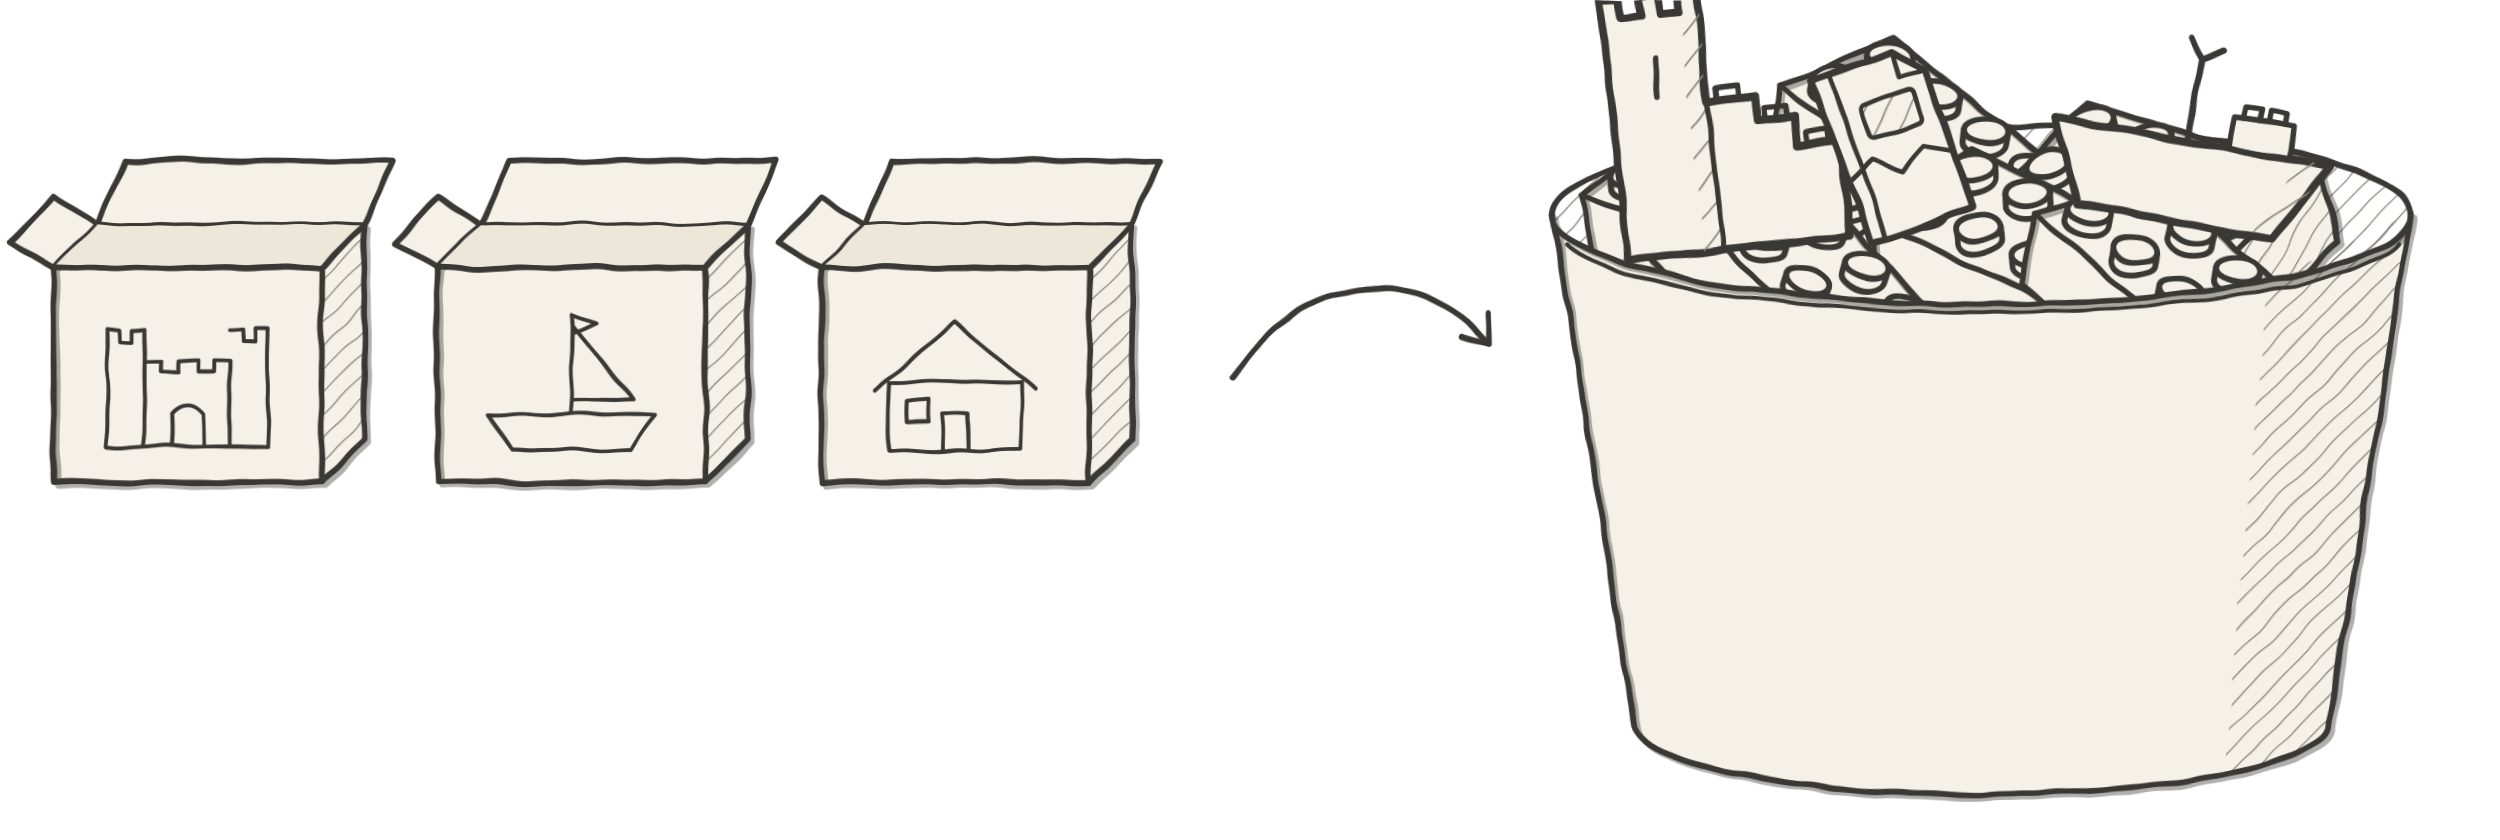
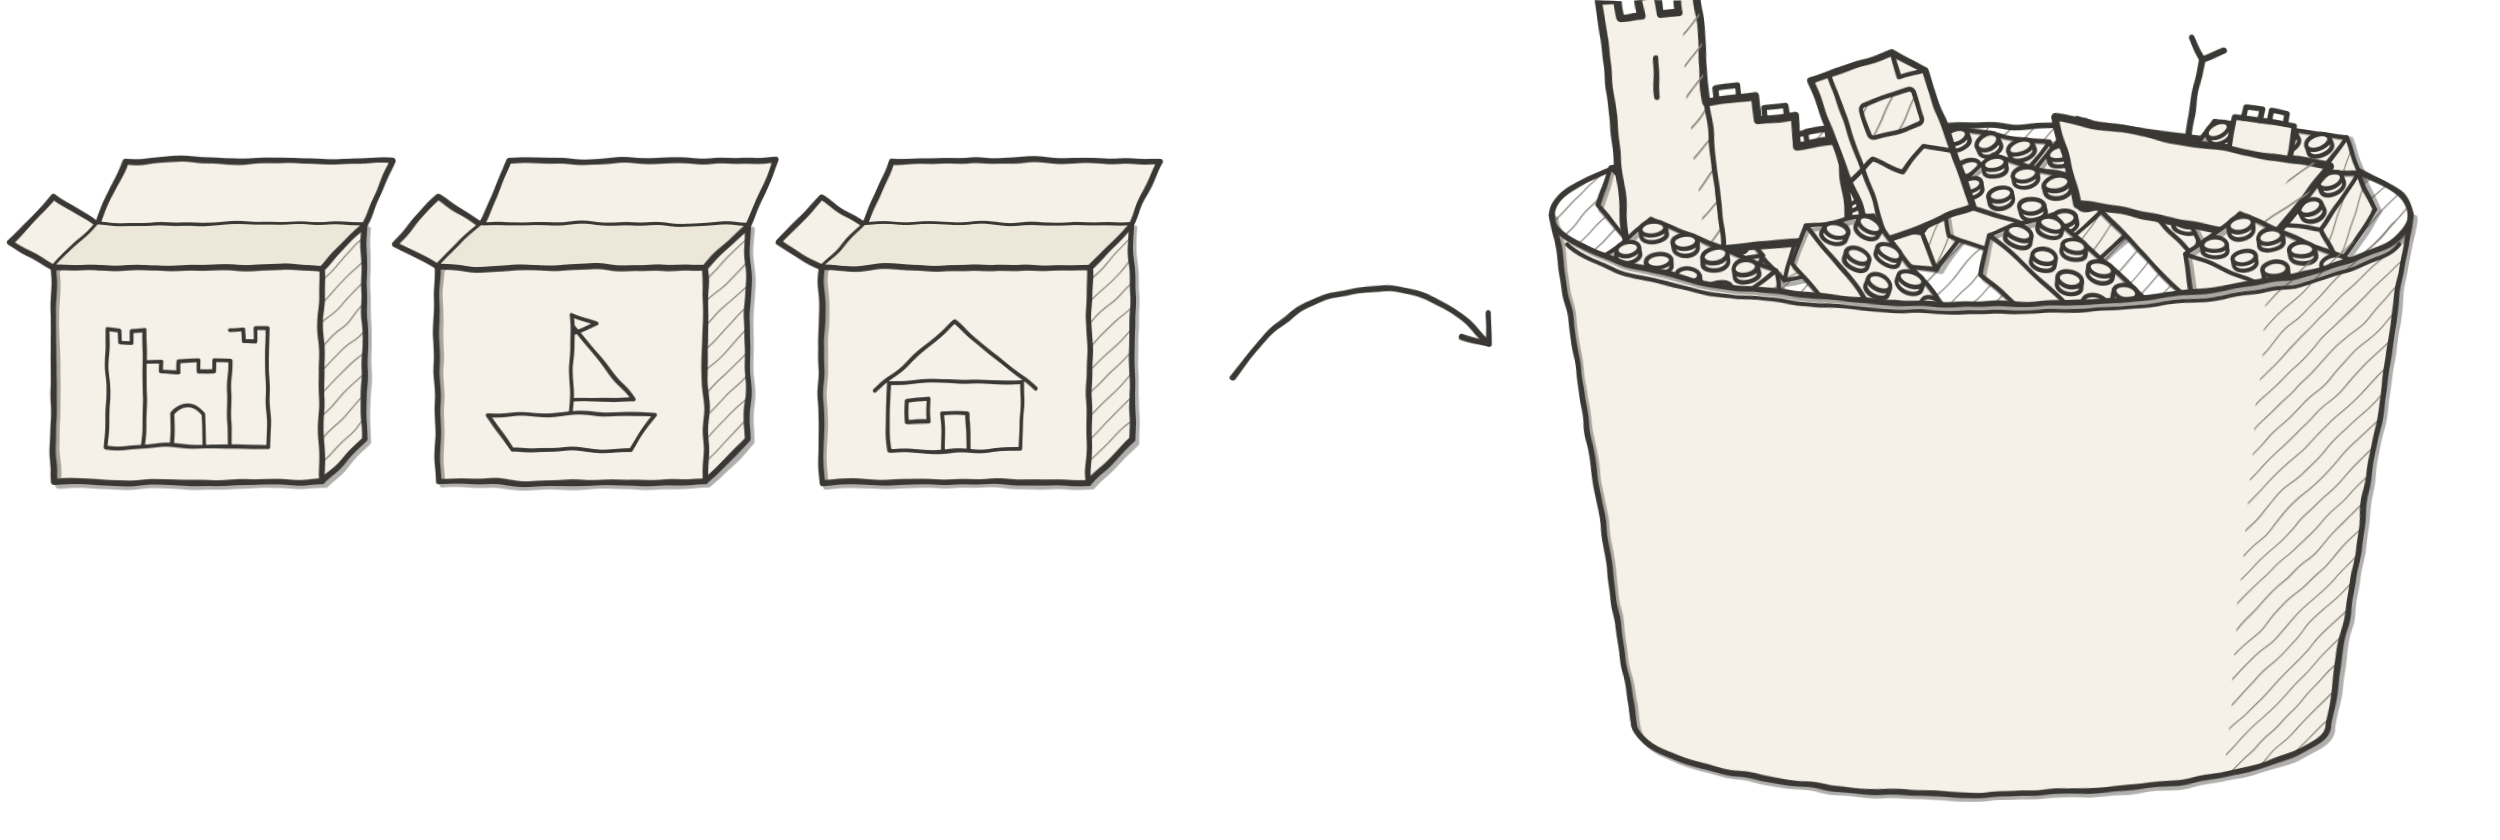
<svg xmlns="http://www.w3.org/2000/svg" viewBox="0 50 1400 470" style="overflow: visible" role="img" aria-label="Three set boxes, opened and empty, tipped into one big bin: a half-built castle, a half-built ship with a stray brick stuck on, and a crumpled instruction booklet, lying on a pile of loose bricks">
  <defs>
    <filter id="bn-wob" x="-10%" y="-10%" width="120%" height="120%">
      <feTurbulence type="fractalNoise" baseFrequency="0.035" numOctaves="2" seed="19" result="noise" />
      <feDisplacementMap in="SourceGraphic" in2="noise" scale="4" xChannelSelector="R" yChannelSelector="G" />
    </filter>
    <pattern id="bn-hatch" width="9" height="9" patternUnits="userSpaceOnUse" patternTransform="rotate(45)">
      <line x1="0" y1="0" x2="0" y2="9" stroke="#8C877D" stroke-width="1.4" />
    </pattern>
    <g id="bn-brick" fill="none" stroke="#3A3834" stroke-width="3.2" stroke-linecap="round" stroke-linejoin="round">
      <path d="M0 -40.8 L117.8 27.2 L117.8 68 L58.9 102 L-58.9 34 L-58.9 -6.8 Z" fill="#F5F1E8" stroke="none" />
      <path d="M117.8 27.2 L117.8 68 L58.9 102 L58.9 61.2 Z" fill="url(#bn-hatch)" stroke="none" />
      <path id="bn-brick-out" d="M0 -40.8 L117.8 27.2 L117.8 68 L58.9 102 L-58.9 34 L-58.9 -6.8 Z" />
      <use href="#bn-brick-out" transform="translate(2 2)" opacity="0.4" />
+       <path d="M-58.9 -6.8 L58.9 61.2 L117.8 27.2 M58.9 61.2 L58.9 102" />
+       <path d="M-12.5 -30.9 L-12.5 -23.8 A12.5 7.2 0 0 0 12.5 -23.8 L12.5 -30.9" fill="#F5F1E8" />
+       <ellipse cx="0" cy="-30.9" rx="12.5" ry="7.2" fill="#F5F1E8" />
+       <path d="M-42 -13.9 L-42 -6.8 A12.5 7.2 0 0 0 -16.9 -6.8 L-16.9 -13.9" fill="#F5F1E8" />
+       <ellipse cx="-29.4" cy="-13.9" rx="12.5" ry="7.2" fill="#F5F1E8" />
+       <path d="M16.9 -13.9 L16.9 -6.8 A12.5 7.2 0 0 0 42 -6.8 L42 -13.9" fill="#F5F1E8" />
+       <ellipse cx="29.4" cy="-13.9" rx="12.5" ry="7.2" fill="#F5F1E8" />
+       <path d="M-12.5 3 L-12.5 10.2 A12.5 7.2 0 0 0 12.5 10.2 L12.5 3" fill="#F5F1E8" />
+       <ellipse cx="0" cy="3" rx="12.5" ry="7.2" fill="#F5F1E8" />
+       <path d="M46.4 3 L46.4 10.2 A12.5 7.2 0 0 0 71.4 10.2 L71.4 3" fill="#F5F1E8" />
+       <ellipse cx="58.9" cy="3" rx="12.5" ry="7.2" fill="#F5F1E8" />
+       <path d="M16.9 20.1 L16.9 27.2 A12.5 7.2 0 0 0 42 27.2 L42 20.1" fill="#F5F1E8" />
+       <ellipse cx="29.4" cy="20.1" rx="12.5" ry="7.2" fill="#F5F1E8" />
+       <path d="M75.8 20.1 L75.8 27.2 A12.5 7.2 0 0 0 100.8 27.2 L100.8 20.1" fill="#F5F1E8" />
+       <ellipse cx="88.3" cy="20.1" rx="12.5" ry="7.2" fill="#F5F1E8" />
+       <path d="M46.4 37 L46.4 44.2 A12.5 7.2 0 0 0 71.4 44.2 L71.4 37" fill="#F5F1E8" />
+       <ellipse cx="58.9" cy="37" rx="12.5" ry="7.2" fill="#F5F1E8" />
+     </g>
+     <pattern id="bn-sk-hatch" width="16" height="16" patternUnits="userSpaceOnUse" patternTransform="rotate(45)">
+       <line x1="0" y1="0" x2="0" y2="16" stroke="#8C877D" stroke-width="2.5" />
+     </pattern>
+     <g id="bn-sbrick" transform="scale(0.55)" fill="none" stroke="#3A3834" stroke-width="4.5" stroke-linecap="round" stroke-linejoin="round">
+       <path d="M0 -40.8 L117.8 27.2 L117.8 68 L58.9 102 L-58.9 34 L-58.9 -6.8 Z" fill="#F5F1E8" stroke="none" />
+       <path d="M117.8 27.2 L117.8 68 L58.9 102 L58.9 61.2 Z" fill="url(#bn-sk-hatch)" stroke="none" />
+       <path id="bn-sbrick-out" d="M0 -40.8 L117.8 27.2 L117.8 68 L58.9 102 L-58.9 34 L-58.9 -6.8 Z" />
+       <use href="#bn-sbrick-out" transform="translate(3.6 3.6)" opacity="0.4" />
      <path d="M-58.9 -6.8 L58.9 61.2 L117.8 27.2 M58.9 61.2 L58.9 102" />
      <path d="M-12.5 -30.9 L-12.5 -23.8 A12.5 7.2 0 0 0 12.5 -23.8 L12.5 -30.9" fill="#F5F1E8" />
      <ellipse cx="0" cy="-30.9" rx="12.5" ry="7.2" fill="#F5F1E8" />
      <path d="M-42 -13.9 L-42 -6.8 A12.5 7.2 0 0 0 -16.9 -6.8 L-16.9 -13.9" fill="#F5F1E8" />
      <ellipse cx="-29.4" cy="-13.9" rx="12.5" ry="7.2" fill="#F5F1E8" />
      <path d="M16.9 -13.9 L16.9 -6.8 A12.5 7.2 0 0 0 42 -6.8 L42 -13.9" fill="#F5F1E8" />
      <ellipse cx="29.4" cy="-13.9" rx="12.5" ry="7.2" fill="#F5F1E8" />
      <path d="M-12.5 3 L-12.5 10.2 A12.5 7.2 0 0 0 12.5 10.2 L12.5 3" fill="#F5F1E8" />
      <ellipse cx="0" cy="3" rx="12.5" ry="7.2" fill="#F5F1E8" />
      <path d="M46.4 3 L46.4 10.2 A12.5 7.2 0 0 0 71.4 10.2 L71.4 3" fill="#F5F1E8" />
      <ellipse cx="58.9" cy="3" rx="12.5" ry="7.2" fill="#F5F1E8" />
      <path d="M16.9 20.1 L16.9 27.2 A12.5 7.2 0 0 0 42 27.2 L42 20.1" fill="#F5F1E8" />
      <ellipse cx="29.4" cy="20.1" rx="12.5" ry="7.2" fill="#F5F1E8" />
      <path d="M75.8 20.1 L75.8 27.2 A12.5 7.2 0 0 0 100.8 27.2 L100.8 20.1" fill="#F5F1E8" />
      <ellipse cx="88.3" cy="20.1" rx="12.5" ry="7.2" fill="#F5F1E8" />
      <path d="M46.4 37 L46.4 44.2 A12.5 7.2 0 0 0 71.4 44.2 L71.4 37" fill="#F5F1E8" />
      <ellipse cx="58.9" cy="37" rx="12.5" ry="7.2" fill="#F5F1E8" />
    </g>
    <g id="bn-box">
      <path d="M24 176 L40 140 L190 140 L174 176 Z" fill="#F5F1E8" />
      <path d="M0 200 L-24 186 L0 160 L24 176 Z" fill="#F5F1E8" />
      <path d="M0 200 L24 176 L174 176 L174 296 L150 320 L0 320 Z" fill="#F5F1E8" stroke="none" />
      <path d="M150 200 L174 176 L174 296 L150 320 Z" fill="url(#bn-hatch)" stroke="none" />
      <path id="bn-box-out" d="M0 200 L24 176 L174 176 L174 296 L150 320 L0 320 Z" />
      <use href="#bn-box-out" transform="translate(2 2)" opacity="0.4" />
      <path d="M0 200 L24 176 L174 176 L150 200 Z" fill="#EDE7DA" stroke="none" />
      <path d="M0 200 L150 200 L174 176 M150 200 L150 320" />
    </g>
  </defs>
  <g class="bn-before" filter="url(#bn-wob)" fill="none" stroke="#3A3834" stroke-width="3.2" stroke-linecap="round" stroke-linejoin="round">
    <g transform="translate(30 0)">
      <use href="#bn-box" />
      <path d="M30 300 L30 234 L37 234 L37 241 L44 241 L44 234 L51 234 L51 300 M51 258 L51 252 L60 252 L60 258 L69 258 L69 252 L81 252 L81 258 L90 258 L90 252 L99 252 L99 300 M99 234 L106 234 L106 241 L113 241 L113 234 L120 234 L120 300 L30 300 M66 300 L66 282 Q75 272 84 282 L84 300" stroke-width="2.2" />
    </g>
    <g transform="translate(245 0)">
      <use href="#bn-box" />
      <path d="M28 282 L122 282 L108 302 L42 302 Z M75 282 L75 226 M75 232 L110 274 L75 274 M75 226 L89 231 L75 236" stroke-width="2.2" />
    </g>
    <g transform="translate(460 0)">
      <use href="#bn-box" />
      <path d="M38 302 L38 264 L112 264 L112 302 Z M30 268 L75 230 L120 268 M68 302 L68 282 L82 282 L82 302 M48 274 L60 274 L60 286 L48 286 Z" stroke-width="2.2" />
    </g>
  </g>
  <g class="bn-before" filter="url(#bn-wob)" fill="none" stroke="#3A3834" stroke-width="3.2" stroke-linecap="round" stroke-linejoin="round">
    <path d="M690 262 C 730 200, 790 196, 834 242" />
    <path d="M818 238 L834 242 L834 225" />
  </g>
  <g filter="url(#bn-wob)" fill="none" stroke="#3A3834" stroke-width="3.2" stroke-linecap="round" stroke-linejoin="round">
    <ellipse cx="1110" cy="170" rx="240" ry="50" fill="url(#bn-hatch)" stroke="none" />
    <path d="M870 170 A240 50 0 0 1 1350 170" />
  </g>
-   <use href="#bn-brick" transform="translate(1050 116) rotate(8 29 30)" filter="url(#bn-wob)" />
-   <use href="#bn-brick" transform="translate(1185 140) rotate(-14 29 30)" filter="url(#bn-wob)" />
-   <use href="#bn-brick" transform="translate(950 150) rotate(-10 29 30)" filter="url(#bn-wob)" />
-   <use href="#bn-brick" transform="translate(1110 172) rotate(-5 29 30)" filter="url(#bn-wob)" />
-   <use href="#bn-brick" transform="translate(980 186) rotate(17 29 30)" filter="url(#bn-wob)" />
-   <use href="#bn-brick" transform="translate(1190 192) rotate(11 29 30)" filter="url(#bn-wob)" />
+   <g filter="url(#bn-wob)">
+     <use href="#bn-sbrick" transform="translate(986 144) rotate(19)" />
+     <use href="#bn-sbrick" transform="translate(1082 139) rotate(-21)" />
+     <use href="#bn-sbrick" transform="translate(1171 138) rotate(-19)" />
+     <use href="#bn-sbrick" transform="translate(1248 138) rotate(-22)" />
+     <use href="#bn-sbrick" transform="translate(931 158) rotate(19)" />
+     <use href="#bn-sbrick" transform="translate(1034 160) rotate(-21)" />
+     <use href="#bn-sbrick" transform="translate(1120 158) rotate(-11)" />
+     <use href="#bn-sbrick" transform="translate(1212 158) rotate(15)" />
+     <use href="#bn-sbrick" transform="translate(1256 161) rotate(-25)" />
+   </g>
  <g filter="url(#bn-wob)" fill="none" stroke="#3A3834" stroke-width="3.2" stroke-linecap="round" stroke-linejoin="round">
    <g transform="translate(965 190) scale(1.35) rotate(-6) translate(-965 -190)">
      <path d="M925 190 L925 82 L933 82 L933 90 L941 90 L941 82 L949 82 L949 90 L957 90 L957 82 L965 82 L965 128 L985 128 L985 138 L1000 138 L1000 150 L1018 150 L1018 190 Z" fill="#F5F1E8" />
      <path d="M957 90 L965 82 L965 190 L957 190 Z" fill="url(#bn-hatch)" stroke="none" />
      <path d="M965 128 L965 190 M945 108 L945 124" stroke-width="2.2" />
      <path d="M969 128 l0 -5 l9 0 l0 5 M988 138 l0 -5 l9 0 l0 5 M1004 150 l0 -5 l9 0 l0 5" stroke-width="2.2" />
    </g>
    <g transform="translate(1078 176) scale(1.2) rotate(-18) translate(-1078 -176)">
      <path d="M1048 95 L1088 95 L1100 107 L1102 175 L1052 177 Z" fill="#F5F1E8" />
      <path d="M1088 95 L1088 107 L1100 107 M1057 95 L1059 176" stroke-width="2.2" />
      <rect x="1066" y="114" width="26" height="16" fill="url(#bn-hatch)" stroke="none" />
      <rect x="1066" y="114" width="26" height="16" rx="2" stroke-width="2.2" />
      <path d="M1052 146 L1064 140 L1076 149 L1089 141 L1101 147" stroke-width="2.2" />
    </g>
    <g transform="translate(1222 176) scale(1.3) rotate(10) translate(-1222 -176)">
      <path d="M1218 140 L1218 104 L1212 96 M1218 104 L1226 99" stroke-width="2.6" />
      <path d="M1160 140 L1280 140 L1262 175 L1176 175 Z" fill="#F5F1E8" />
      <path d="M1268 140 L1280 140 L1262 175 L1252 175 Z" fill="url(#bn-hatch)" stroke="none" />
      <path d="M1236 140 L1236 126 L1262 126 L1262 140 Z" fill="#F5F1E8" stroke-width="2.4" />
      <path d="M1240 126 l0 -5 l7 0 l0 5 M1251 126 l0 -5 l7 0 l0 5" stroke-width="2.4" />
    </g>
  </g>
+   <g filter="url(#bn-wob)">
+     <use href="#bn-sbrick" transform="translate(928 195) rotate(-7)" />
+     <use href="#bn-sbrick" transform="translate(1041 192) rotate(22)" />
+     <use href="#bn-sbrick" transform="translate(1145 192) rotate(12)" />
+     <use href="#bn-sbrick" transform="translate(1257 192) rotate(-7)" />
+   </g>
  <g filter="url(#bn-wob)" fill="none" stroke="#3A3834" stroke-width="3.2" stroke-linecap="round" stroke-linejoin="round">
    <path d="M870 170 A240 50 0 0 0 1350 170 L1305 455 A195 40 0 0 1 915 455 Z" fill="#F5F1E8" stroke="none" />
    <path d="M1270 207 L1350 170 L1305 455 A195 40 0 0 1 1245 484 Z" fill="url(#bn-hatch)" stroke="none" />
    <path id="bn-bin-out" d="M870 170 A240 50 0 0 0 1350 170 L1305 455 A195 40 0 0 1 915 455 Z" />
    <use href="#bn-bin-out" transform="translate(2 2)" opacity="0.4" />
    <path d="M877 186 A236 46 0 0 0 1343 186" stroke-width="2.2" />
  </g>
</svg>
